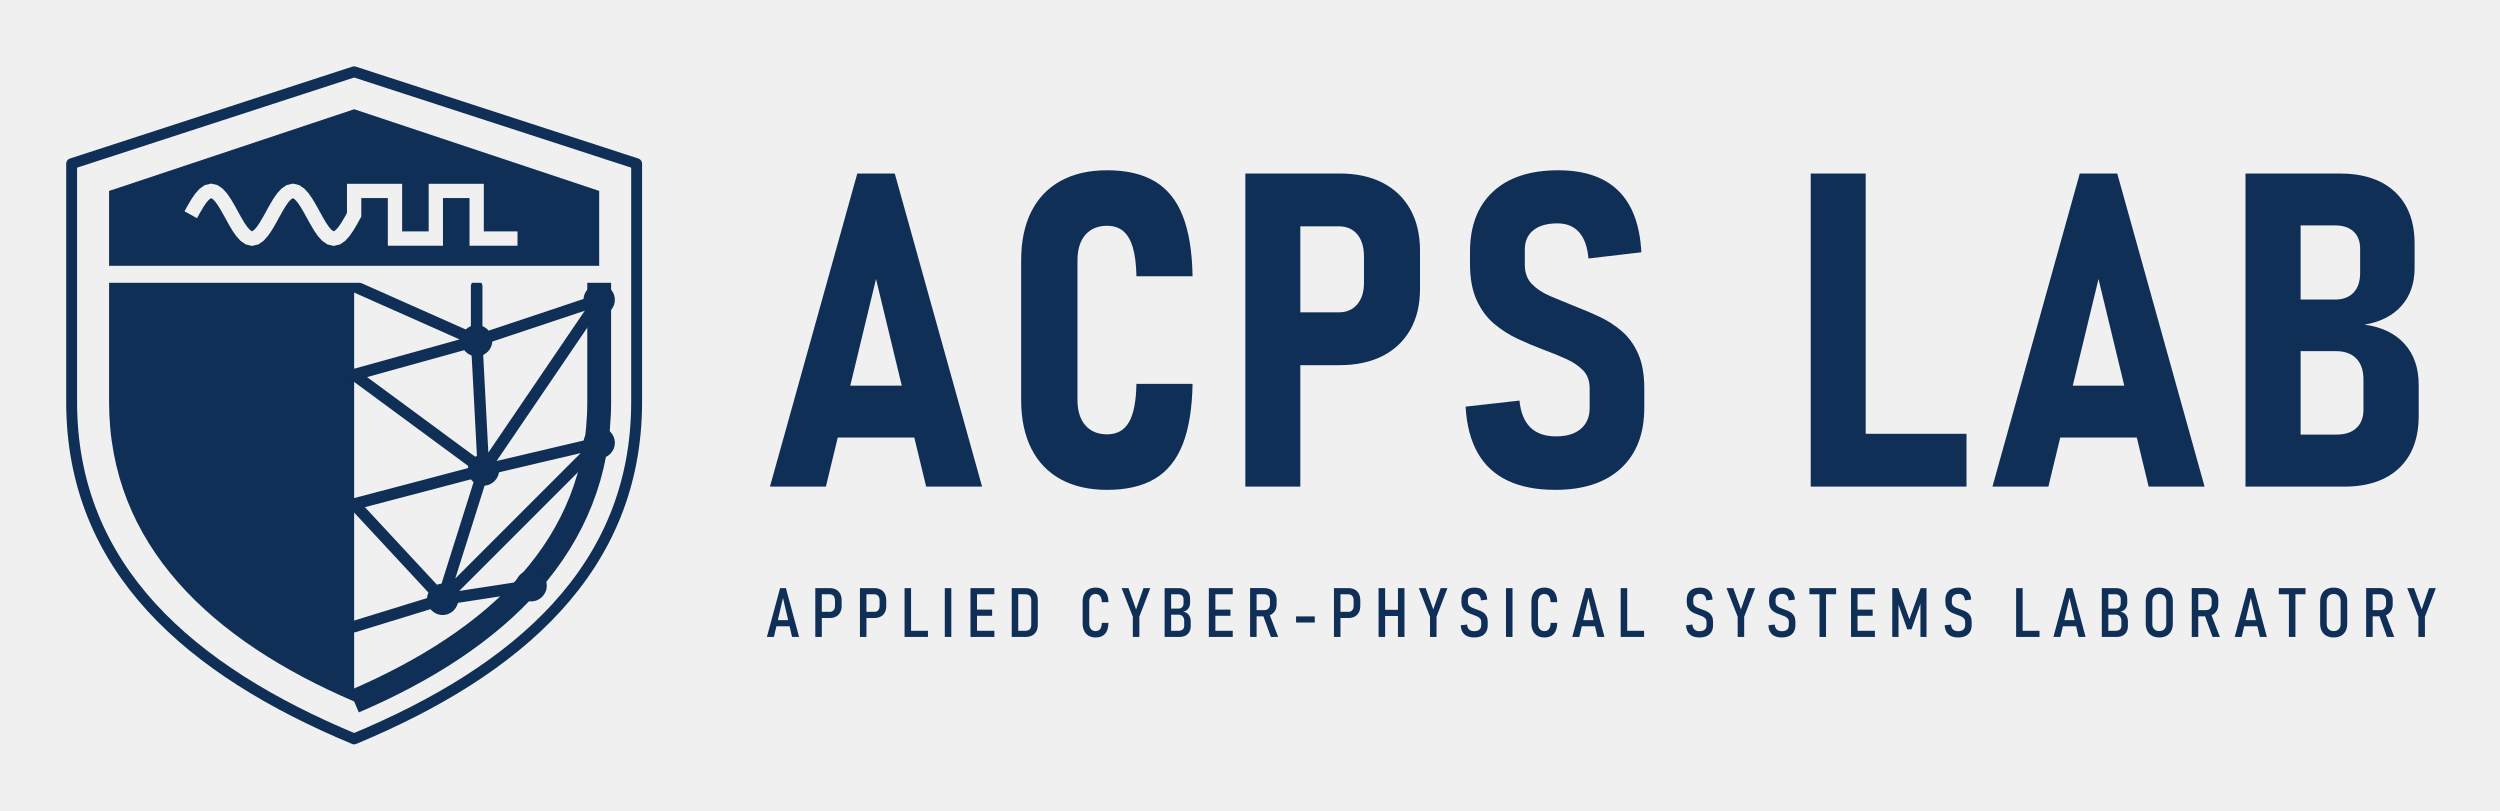
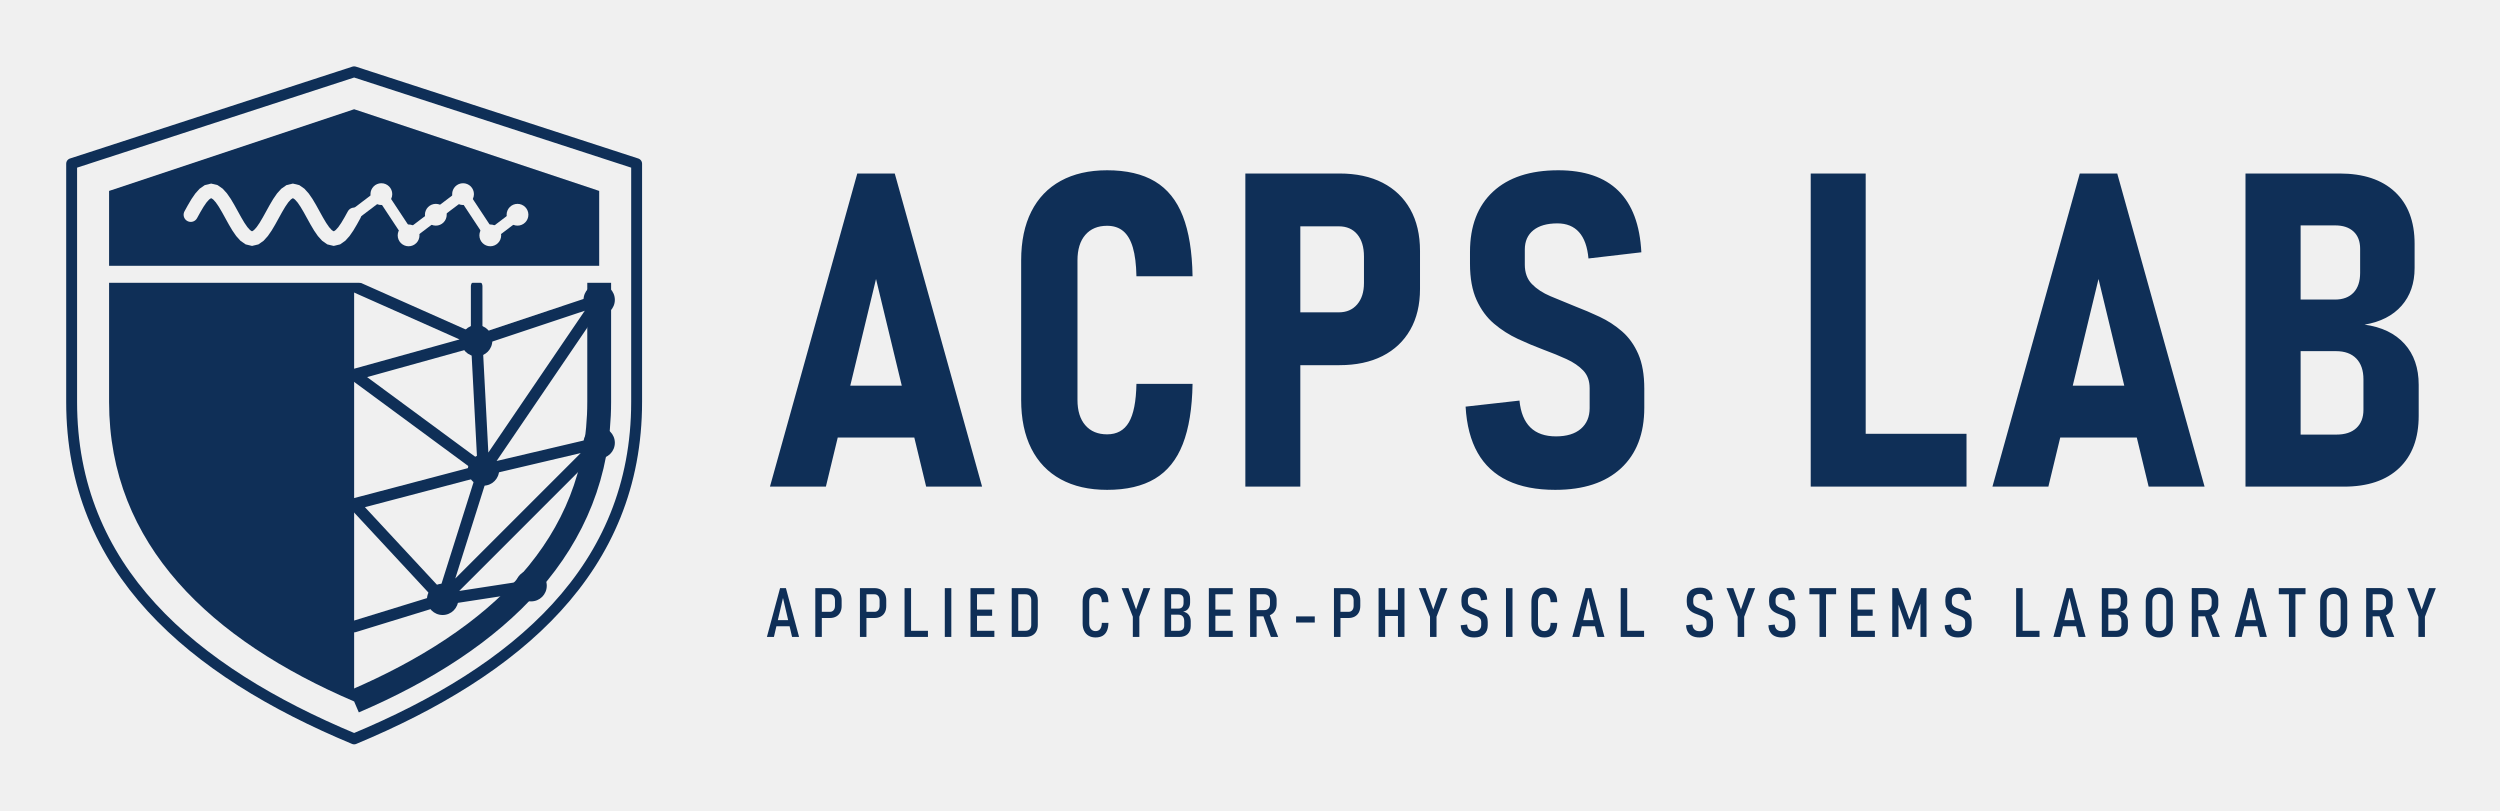
<svg xmlns="http://www.w3.org/2000/svg" viewBox="0 0 617 200" role="img" aria-labelledby="hl-t">
  <g transform="translate(3.4 15.2) scale(0.84)">
    <defs>
      <clipPath id="hl-clip">
        <path d="M100 14 L172 38 V100 C172 142 142 170 100 188 C58 170 28 142 28 100 V38 Z" />
      </clipPath>
      <mask id="hl-ko" maskUnits="userSpaceOnUse" x="0" y="0" width="200" height="200">
        <rect width="200" height="200" fill="#fff" />
-         <path d="M52.0 45.00 L53.0 43.19 L54.0 41.50 L55.0 40.05 L56.0 38.94 L57.0 38.24 L58.0 38.00 L59.0 38.24 L60.0 38.94 L61.0 40.05 L62.0 41.50 L63.0 43.19 L64.0 45.00 L65.0 46.81 L66.0 48.50 L67.0 49.95 L68.0 51.06 L69.0 51.76 L70.0 52.00 L71.0 51.76 L72.0 51.06 L73.0 49.95 L74.0 48.50 L75.0 46.81 L76.0 45.00 L77.0 43.19 L78.0 41.50 L79.0 40.05 L80.0 38.94 L81.0 38.24 L82.0 38.00 L83.0 38.24 L84.0 38.94 L85.0 40.05 L86.0 41.50 L87.0 43.19 L88.0 45.00 L89.0 46.81 L90.0 48.50 L91.0 49.95 L92.0 51.06 L93.0 51.76 L94.0 52.00 L95.0 51.76 L96.0 51.06 L97.0 49.95 L98.0 48.50 L99.0 46.81 L100.0 45.00 L100.0 38 L112.0 38 L112.0 52 L124.0 52 L124.0 38 L136.0 38 L136.0 52 L148.0 52" fill="none" stroke="#000" stroke-width="4.2" stroke-linejoin="miter" stroke-linecap="butt" />
+         <path d="M52.0 45.00 L53.0 43.19 L54.0 41.50 L55.0 40.05 L56.0 38.94 L57.0 38.24 L58.0 38.00 L59.0 38.24 L60.0 38.94 L61.0 40.05 L62.0 41.50 L63.0 43.19 L64.0 45.00 L65.0 46.81 L66.0 48.50 L67.0 49.95 L68.0 51.06 L69.0 51.76 L70.0 52.00 L71.0 51.76 L72.0 51.06 L73.0 49.95 L74.0 48.50 L75.0 46.81 L76.0 45.00 L77.0 43.19 L78.0 41.50 L79.0 40.05 L80.0 38.94 L81.0 38.24 L82.0 38.00 L83.0 38.24 L84.0 38.94 L85.0 40.05 L86.0 41.50 L87.0 43.19 L88.0 45.00 L89.0 46.81 L90.0 48.50 L91.0 49.95 L92.0 51.06 L93.0 51.76 L94.0 52.00 L95.0 51.76 L96.0 51.06 L97.0 49.95 L98.0 48.50 L99.0 46.81 L100.0 45.00" fill="none" stroke="#000" stroke-width="4.2" stroke-linecap="round" />
+         <path d="M100 45.00 L108 38.94 L116 51.06 L124 45.00 L132 38.94 L140 51.06 L148 45.00" fill="none" stroke="#000" stroke-width="3.2" />
+         <circle cx="108" cy="38.94" r="3.2" fill="#000" />
+         <circle cx="116" cy="51.06" r="3.2" fill="#000" />
+         <circle cx="124" cy="45.00" r="3.2" fill="#000" />
+         <circle cx="132" cy="38.94" r="3.2" fill="#000" />
+         <circle cx="140" cy="51.06" r="3.2" fill="#000" />
+         <circle cx="148" cy="45.00" r="3.2" fill="#000" />
        <rect x="0" y="60" width="200" height="5" fill="#000" />
      </mask>
    </defs>
    <path d="M100 3 L183 30 V100 C183 149 148 179 100 199 C52 179 17 149 17 100 V30 Z" fill="none" stroke="#0f2f57" stroke-width="3.2" stroke-linejoin="round" />
    <g mask="url(#hl-ko)">
      <g clip-path="url(#hl-clip)">
        <rect x="0" y="0" width="200" height="62" fill="#0f2f57" />
        <rect x="0" y="62" width="100" height="140" fill="#0f2f57" />
      </g>
      <path d="M172 62 V100 C172 142 142 170 100 188" fill="none" stroke="#0f2f57" stroke-width="7" stroke-linejoin="round" />
      <path d="M136 82 L172 70 M136 82 L100 92 M136 82 L138 120 M100 92 L138 120 M172 70 L138 120 M138 120 L172 112 M138 120 L100 130 M138 120 L126 158 M100 130 L126 158 M172 112 L126 158 M126 158 L100 166 M126 158 L152 154 M100 66 L136 82 M136 66 L136 82" fill="none" stroke="#0f2f57" stroke-width="3.4" stroke-linecap="round" />
      <g fill="#0f2f57">
        <circle cx="172" cy="70" r="4.6" />
        <circle cx="172" cy="112" r="4.6" />
        <circle cx="152" cy="154" r="4.6" />
        <circle cx="136" cy="82" r="4.6" />
        <circle cx="138" cy="120" r="4.6" />
        <circle cx="126" cy="158" r="4.6" />
      </g>
    </g>
  </g>
  <path transform="translate(189.0 120.1) scale(1.0885)" d="M0.941 0.0 20.742 -70.996H29.239L49.04 0.0H36.358L24.991 -47.08L13.623 0.0ZM12.889 -11.131V-22.897H37.27V-11.131Z M77.385 0.732Q71.252 0.732 66.877 -1.665Q62.502 -4.063 60.2 -8.633Q57.897 -13.203 57.897 -19.668V-51.279Q57.897 -57.793 60.2 -62.361Q62.502 -66.929 66.877 -69.329Q71.252 -71.729 77.385 -71.729Q83.991 -71.729 88.23 -69.199Q92.468 -66.67 94.548 -61.355Q96.628 -56.04 96.76 -47.7H84.035Q83.957 -51.704 83.222 -54.214Q82.488 -56.724 81.047 -57.932Q79.607 -59.141 77.385 -59.141Q74.231 -59.141 72.448 -57.082Q70.666 -55.024 70.666 -51.279V-19.668Q70.666 -15.967 72.448 -13.911Q74.231 -11.855 77.385 -11.855Q80.725 -11.855 82.324 -14.585Q83.923 -17.314 84.035 -23.296H96.76Q96.623 -14.961 94.543 -9.644Q92.463 -4.326 88.227 -1.797Q83.991 0.732 77.385 0.732Z M114.516 -27.539V-39.516H129.909Q132.538 -39.516 134.081 -41.309Q135.624 -43.102 135.624 -46.16V-52.172Q135.624 -55.381 134.108 -57.2Q132.592 -59.019 129.909 -59.019H114.516V-70.996H130.059Q135.77 -70.996 139.847 -68.901Q143.924 -66.807 146.127 -62.873Q148.331 -58.939 148.331 -53.437V-44.824Q148.331 -39.442 146.119 -35.561Q143.907 -31.68 139.818 -29.609Q135.729 -27.539 130.059 -27.539ZM108.729 0.0V-70.996H121.193V0.0Z M178.987 0.732Q172.591 0.732 168.178 -1.379Q163.766 -3.49 161.394 -7.677Q159.023 -11.865 158.668 -18.138L170.882 -19.509Q171.279 -15.466 173.351 -13.429Q175.423 -11.393 179.169 -11.393Q182.802 -11.393 184.798 -13.107Q186.793 -14.821 186.793 -17.819V-22.311Q186.793 -24.798 185.343 -26.322Q183.893 -27.845 181.536 -28.921Q179.179 -29.997 176.403 -31.022Q173.492 -32.106 170.532 -33.485Q167.571 -34.863 165.112 -36.947Q162.652 -39.03 161.158 -42.318Q159.664 -45.605 159.664 -50.531V-53.216Q159.664 -62.034 164.887 -66.881Q170.11 -71.729 179.671 -71.729Q188.574 -71.729 193.305 -67.082Q198.037 -62.435 198.518 -53.132L186.526 -51.732Q186.168 -55.713 184.384 -57.7Q182.6 -59.687 179.488 -59.687Q175.96 -59.687 174.026 -58.127Q172.093 -56.566 172.093 -53.756V-50.342Q172.093 -47.591 173.699 -45.934Q175.305 -44.277 177.919 -43.171Q180.533 -42.064 183.515 -40.866Q186.298 -39.798 189.064 -38.499Q191.829 -37.201 194.132 -35.203Q196.435 -33.206 197.809 -30.086Q199.183 -26.966 199.183 -22.217V-17.9Q199.183 -9.05 193.898 -4.159Q188.613 0.732 178.987 0.732Z  M236.918 0.0V-70.996H249.383V0.0ZM242.172 0.0V-11.977H272.243V0.0Z M278.121 0.0 297.922 -70.996H306.418L326.219 0.0H313.538L302.17 -47.08L290.803 0.0ZM290.068 -11.131V-22.897H314.45V-11.131Z M342.129 0.0V-11.801H356.137Q359.04 -11.801 360.64 -13.284Q362.241 -14.768 362.241 -17.436V-24.332Q362.241 -27.365 360.623 -29.042Q359.004 -30.719 355.997 -30.719H342.129V-42.414H355.786Q358.495 -42.414 359.992 -43.986Q361.489 -45.559 361.489 -48.453V-53.937Q361.489 -56.455 359.992 -57.843Q358.495 -59.23 355.821 -59.23H342.129V-70.996H356.823Q364.924 -70.996 369.382 -66.828Q373.84 -62.66 373.84 -55.062V-49.578Q373.84 -44.361 370.871 -41.001Q367.901 -37.641 362.491 -36.729Q368.34 -35.928 371.554 -32.37Q374.768 -28.812 374.768 -23.068V-16.067Q374.768 -8.42 370.338 -4.21Q365.909 0.0 357.829 0.0ZM335.496 0.0V-70.996H347.996V0.0Z" fill="#0f2f57" />
  <path transform="translate(189.0 157.2) scale(1.1317)" d="M0.24 0.0 3.111 -10.649H4.386L7.257 0.0H5.73L3.749 -8.502L1.767 0.0ZM1.881 -2.326V-3.668H5.722V-2.326Z M11.566 -4.131V-5.478H13.969Q14.486 -5.478 14.786 -5.83Q15.087 -6.183 15.087 -6.787V-7.963Q15.087 -8.587 14.786 -8.945Q14.486 -9.302 13.969 -9.302H11.566V-10.649H13.934Q14.748 -10.649 15.331 -10.33Q15.914 -10.01 16.227 -9.412Q16.539 -8.815 16.539 -7.979V-6.761Q16.539 -5.943 16.224 -5.353Q15.909 -4.763 15.326 -4.447Q14.743 -4.131 13.934 -4.131ZM10.797 0.0V-10.649H12.217V0.0Z M21.297 -4.131V-5.478H23.701Q24.217 -5.478 24.518 -5.83Q24.819 -6.183 24.819 -6.787V-7.963Q24.819 -8.587 24.518 -8.945Q24.217 -9.302 23.701 -9.302H21.297V-10.649H23.665Q24.479 -10.649 25.063 -10.33Q25.646 -10.01 25.958 -9.412Q26.27 -8.815 26.27 -7.979V-6.761Q26.27 -5.943 25.955 -5.353Q25.641 -4.763 25.057 -4.447Q24.474 -4.131 23.665 -4.131ZM20.528 0.0V-10.649H21.948V0.0Z M30.26 0.0V-10.649H31.68V0.0ZM31.007 0.0V-1.347H35.36V0.0Z M40.456 -10.649V0.0H39.036V-10.649Z M44.64 0.0V-10.649H46.06V0.0ZM45.365 0.0V-1.347H49.846V0.0ZM45.365 -4.615V-5.962H49.357V-4.615ZM45.365 -9.302V-10.649H49.846V-9.302Z M54.553 0.0V-1.347H56.625Q57.229 -1.347 57.558 -1.683Q57.887 -2.018 57.887 -2.629V-8.021Q57.887 -8.631 57.558 -8.967Q57.229 -9.302 56.625 -9.302H54.553V-10.649H56.581Q57.892 -10.649 58.605 -9.953Q59.318 -9.256 59.318 -7.978V-2.672Q59.318 -1.824 58.995 -1.225Q58.672 -0.627 58.058 -0.313Q57.444 0.0 56.573 0.0ZM53.631 0.0V-10.649H55.052V0.0Z  M71.915 0.11Q71.039 0.11 70.405 -0.259Q69.772 -0.628 69.432 -1.318Q69.093 -2.007 69.093 -2.963V-7.679Q69.093 -8.643 69.432 -9.332Q69.772 -10.021 70.405 -10.39Q71.039 -10.759 71.915 -10.759Q72.825 -10.759 73.442 -10.403Q74.059 -10.047 74.381 -9.34Q74.703 -8.633 74.721 -7.582H73.283Q73.269 -8.174 73.108 -8.572Q72.947 -8.969 72.649 -9.172Q72.351 -9.374 71.915 -9.374Q71.277 -9.374 70.904 -8.923Q70.531 -8.471 70.531 -7.679V-2.963Q70.531 -2.171 70.904 -1.723Q71.277 -1.275 71.915 -1.275Q72.565 -1.275 72.913 -1.724Q73.262 -2.174 73.283 -3.067H74.721Q74.703 -2.016 74.381 -1.309Q74.058 -0.602 73.442 -0.246Q72.825 0.11 71.915 0.11Z M83.846 -10.649 81.461 -4.418V0.0H80.04V-4.418L77.602 -10.649H79.086L80.75 -6.003L82.362 -10.649Z M87.855 0.0V-1.337H89.924Q90.599 -1.337 90.922 -1.635Q91.245 -1.934 91.245 -2.447V-3.455Q91.245 -4.114 90.919 -4.486Q90.592 -4.859 89.974 -4.859H87.855V-6.185H89.974Q90.522 -6.185 90.814 -6.511Q91.106 -6.837 91.106 -7.444V-8.224Q91.106 -8.754 90.8 -9.033Q90.495 -9.313 89.927 -9.313H87.855V-10.649H89.987Q91.229 -10.649 91.88 -10.029Q92.53 -9.409 92.53 -8.307V-7.495Q92.53 -6.728 92.143 -6.192Q91.756 -5.655 91.011 -5.509Q91.799 -5.384 92.234 -4.817Q92.669 -4.25 92.669 -3.402V-2.384Q92.669 -1.27 92.009 -0.635Q91.349 0.0 90.164 0.0ZM86.977 0.0V-10.649H88.395V0.0Z M96.62 0.0V-10.649H98.041V0.0ZM97.345 0.0V-1.347H101.826V0.0ZM97.345 -4.615V-5.962H101.337V-4.615ZM97.345 -9.302V-10.649H101.826V-9.302Z M106.264 -4.504V-5.851H108.694Q109.283 -5.851 109.618 -6.203Q109.953 -6.554 109.953 -7.164V-7.944Q109.953 -8.581 109.618 -8.945Q109.283 -9.31 108.694 -9.31H106.264V-10.657H108.588Q109.466 -10.657 110.096 -10.346Q110.726 -10.035 111.063 -9.452Q111.4 -8.869 111.4 -8.055V-7.159Q111.4 -6.331 111.062 -5.736Q110.724 -5.142 110.095 -4.823Q109.466 -4.504 108.588 -4.504ZM105.612 0.0V-10.657H107.032V0.0ZM110.148 0.0 108.394 -4.834 109.755 -5.171 111.741 0.0Z M115.641 -4.489H119.719V-3.142H115.641Z M124.672 -4.131V-5.478H127.076Q127.592 -5.478 127.893 -5.83Q128.194 -6.183 128.194 -6.787V-7.963Q128.194 -8.587 127.893 -8.945Q127.592 -9.302 127.076 -9.302H124.672V-10.649H127.041Q127.855 -10.649 128.438 -10.33Q129.021 -10.01 129.333 -9.412Q129.645 -8.815 129.645 -7.979V-6.761Q129.645 -5.943 129.331 -5.353Q129.016 -4.763 128.433 -4.447Q127.849 -4.131 127.041 -4.131ZM123.903 0.0V-10.649H125.324V0.0Z M137.86 0.0V-10.649H139.28V0.0ZM133.635 0.0V-10.649H135.06V0.0ZM134.565 -4.571V-5.918H138.572V-4.571Z M148.656 -10.649 146.271 -4.418V0.0H144.851V-4.418L142.413 -10.649H143.896L145.561 -6.003L147.173 -10.649Z M154.5 0.11Q153.577 0.11 152.935 -0.187Q152.292 -0.483 151.945 -1.076Q151.597 -1.669 151.55 -2.547L152.938 -2.706Q152.989 -1.985 153.383 -1.621Q153.778 -1.257 154.5 -1.257Q155.231 -1.257 155.624 -1.599Q156.016 -1.942 156.016 -2.581V-3.255Q156.016 -3.735 155.773 -4.018Q155.53 -4.3 155.135 -4.482Q154.74 -4.664 154.276 -4.821Q153.828 -4.973 153.37 -5.166Q152.912 -5.36 152.535 -5.66Q152.157 -5.959 151.928 -6.442Q151.699 -6.924 151.699 -7.666V-8.108Q151.699 -9.382 152.455 -10.071Q153.211 -10.759 154.608 -10.759Q155.882 -10.759 156.568 -10.103Q157.253 -9.446 157.328 -8.143L155.96 -7.98Q155.912 -8.688 155.57 -9.041Q155.228 -9.393 154.608 -9.393Q153.894 -9.393 153.504 -9.06Q153.114 -8.728 153.114 -8.112V-7.63Q153.114 -7.124 153.379 -6.832Q153.644 -6.54 154.073 -6.362Q154.503 -6.185 154.99 -6.013Q155.424 -5.866 155.855 -5.684Q156.285 -5.502 156.644 -5.213Q157.002 -4.923 157.219 -4.458Q157.437 -3.994 157.437 -3.265V-2.557Q157.437 -1.279 156.671 -0.585Q155.904 0.11 154.5 0.11Z M162.84 -10.649V0.0H161.42V-10.649Z M169.785 0.11Q168.909 0.11 168.275 -0.259Q167.641 -0.628 167.302 -1.318Q166.962 -2.007 166.962 -2.963V-7.679Q166.962 -8.643 167.302 -9.332Q167.641 -10.021 168.275 -10.39Q168.909 -10.759 169.785 -10.759Q170.695 -10.759 171.312 -10.403Q171.929 -10.047 172.251 -9.34Q172.573 -8.633 172.591 -7.582H171.153Q171.139 -8.174 170.977 -8.572Q170.816 -8.969 170.519 -9.172Q170.221 -9.374 169.785 -9.374Q169.146 -9.374 168.774 -8.923Q168.401 -8.471 168.401 -7.679V-2.963Q168.401 -2.171 168.774 -1.723Q169.146 -1.275 169.785 -1.275Q170.435 -1.275 170.783 -1.724Q171.131 -2.174 171.153 -3.067H172.591Q172.573 -2.016 172.25 -1.309Q171.928 -0.602 171.311 -0.246Q170.695 0.11 169.785 0.11Z M175.879 0.0 178.751 -10.649H180.025L182.896 0.0H181.369L179.388 -8.502L177.406 0.0ZM177.52 -2.326V-3.668H181.362V-2.326Z M186.436 0.0V-10.649H187.856V0.0ZM187.183 0.0V-1.347H191.536V0.0Z  M203.638 0.11Q202.716 0.11 202.073 -0.187Q201.43 -0.483 201.083 -1.076Q200.736 -1.669 200.688 -2.547L202.076 -2.706Q202.128 -1.985 202.522 -1.621Q202.916 -1.257 203.638 -1.257Q204.37 -1.257 204.762 -1.599Q205.155 -1.942 205.155 -2.581V-3.255Q205.155 -3.735 204.911 -4.018Q204.668 -4.3 204.274 -4.482Q203.879 -4.664 203.415 -4.821Q202.967 -4.973 202.509 -5.166Q202.051 -5.36 201.673 -5.66Q201.296 -5.959 201.067 -6.442Q200.838 -6.924 200.838 -7.666V-8.108Q200.838 -9.382 201.594 -10.071Q202.35 -10.759 203.747 -10.759Q205.021 -10.759 205.706 -10.103Q206.392 -9.446 206.467 -8.143L205.099 -7.98Q205.051 -8.688 204.709 -9.041Q204.367 -9.393 203.747 -9.393Q203.033 -9.393 202.643 -9.06Q202.253 -8.728 202.253 -8.112V-7.63Q202.253 -7.124 202.518 -6.832Q202.783 -6.54 203.212 -6.362Q203.641 -6.185 204.129 -6.013Q204.563 -5.866 204.993 -5.684Q205.424 -5.502 205.782 -5.213Q206.14 -4.923 206.358 -4.458Q206.576 -3.994 206.576 -3.265V-2.557Q206.576 -1.279 205.809 -0.585Q205.043 0.11 203.638 0.11Z M215.749 -10.649 213.364 -4.418V0.0H211.944V-4.418L209.506 -10.649H210.989L212.654 -6.003L214.266 -10.649Z M221.593 0.11Q220.67 0.11 220.028 -0.187Q219.385 -0.483 219.038 -1.076Q218.69 -1.669 218.643 -2.547L220.031 -2.706Q220.082 -1.985 220.476 -1.621Q220.871 -1.257 221.593 -1.257Q222.324 -1.257 222.717 -1.599Q223.109 -1.942 223.109 -2.581V-3.255Q223.109 -3.735 222.866 -4.018Q222.623 -4.3 222.228 -4.482Q221.834 -4.664 221.369 -4.821Q220.921 -4.973 220.463 -5.166Q220.005 -5.36 219.628 -5.66Q219.25 -5.959 219.021 -6.442Q218.792 -6.924 218.792 -7.666V-8.108Q218.792 -9.382 219.548 -10.071Q220.304 -10.759 221.701 -10.759Q222.975 -10.759 223.661 -10.103Q224.346 -9.446 224.421 -8.143L223.053 -7.98Q223.005 -8.688 222.663 -9.041Q222.321 -9.393 221.701 -9.393Q220.987 -9.393 220.597 -9.06Q220.208 -8.728 220.208 -8.112V-7.63Q220.208 -7.124 220.472 -6.832Q220.737 -6.54 221.167 -6.362Q221.596 -6.185 222.084 -6.013Q222.517 -5.866 222.948 -5.684Q223.378 -5.502 223.737 -5.213Q224.095 -4.923 224.313 -4.458Q224.53 -3.994 224.53 -3.265V-2.557Q224.53 -1.279 223.764 -0.585Q222.997 0.11 221.593 0.11Z M229.789 0.0V-9.778H231.21V0.0ZM227.586 -9.302V-10.649H233.413V-9.302Z M236.666 0.0V-10.649H238.086V0.0ZM237.391 0.0V-1.347H241.872V0.0ZM237.391 -4.615V-5.962H241.383V-4.615ZM237.391 -9.302V-10.649H241.872V-9.302Z M249.393 -3.866 251.856 -10.649H253.128V0.0H251.803V-8.039L251.913 -7.571L249.86 -1.669H248.926L246.878 -7.424L247.02 -8.039V0.0H245.658V-10.649H246.967Z M260.036 0.11Q259.113 0.11 258.47 -0.187Q257.828 -0.483 257.48 -1.076Q257.133 -1.669 257.085 -2.547L258.474 -2.706Q258.525 -1.985 258.919 -1.621Q259.313 -1.257 260.036 -1.257Q260.767 -1.257 261.159 -1.599Q261.552 -1.942 261.552 -2.581V-3.255Q261.552 -3.735 261.309 -4.018Q261.065 -4.3 260.671 -4.482Q260.276 -4.664 259.812 -4.821Q259.364 -4.973 258.906 -5.166Q258.448 -5.36 258.07 -5.66Q257.693 -5.959 257.464 -6.442Q257.235 -6.924 257.235 -7.666V-8.108Q257.235 -9.382 257.991 -10.071Q258.747 -10.759 260.144 -10.759Q261.418 -10.759 262.103 -10.103Q262.789 -9.446 262.864 -8.143L261.496 -7.98Q261.448 -8.688 261.106 -9.041Q260.764 -9.393 260.144 -9.393Q259.43 -9.393 259.04 -9.06Q258.65 -8.728 258.65 -8.112V-7.63Q258.65 -7.124 258.915 -6.832Q259.18 -6.54 259.609 -6.362Q260.038 -6.185 260.526 -6.013Q260.96 -5.866 261.391 -5.684Q261.821 -5.502 262.179 -5.213Q262.538 -4.923 262.755 -4.458Q262.973 -3.994 262.973 -3.265V-2.557Q262.973 -1.279 262.206 -0.585Q261.44 0.11 260.036 0.11Z  M272.67 0.0V-10.649H274.09V0.0ZM273.417 0.0V-1.347H277.77V0.0Z M280.8 0.0 283.671 -10.649H284.946L287.817 0.0H286.29L284.308 -8.502L282.327 0.0ZM282.44 -2.326V-3.668H286.282V-2.326Z M292.235 0.0V-1.337H294.304Q294.979 -1.337 295.302 -1.635Q295.625 -1.934 295.625 -2.447V-3.455Q295.625 -4.114 295.298 -4.486Q294.972 -4.859 294.353 -4.859H292.235V-6.185H294.353Q294.902 -6.185 295.193 -6.511Q295.485 -6.837 295.485 -7.444V-8.224Q295.485 -8.754 295.18 -9.033Q294.875 -9.313 294.307 -9.313H292.235V-10.649H294.367Q295.609 -10.649 296.259 -10.029Q296.91 -9.409 296.91 -8.307V-7.495Q296.91 -6.728 296.523 -6.192Q296.136 -5.655 295.391 -5.509Q296.179 -5.384 296.614 -4.817Q297.049 -4.25 297.049 -3.402V-2.384Q297.049 -1.27 296.389 -0.635Q295.728 0.0 294.544 0.0ZM291.356 0.0V-10.649H292.775V0.0Z M303.89 0.11Q302.973 0.11 302.31 -0.253Q301.647 -0.616 301.293 -1.294Q300.938 -1.972 300.938 -2.914V-7.735Q300.938 -8.684 301.293 -9.361Q301.647 -10.038 302.31 -10.399Q302.973 -10.759 303.89 -10.759Q304.812 -10.759 305.473 -10.399Q306.133 -10.038 306.487 -9.361Q306.842 -8.684 306.842 -7.735V-2.914Q306.842 -1.972 306.487 -1.294Q306.133 -0.616 305.473 -0.253Q304.812 0.11 303.89 0.11ZM303.89 -1.278Q304.598 -1.278 305.005 -1.705Q305.411 -2.132 305.411 -2.868V-7.781Q305.411 -8.524 305.005 -8.948Q304.598 -9.371 303.89 -9.371Q303.179 -9.371 302.774 -8.948Q302.369 -8.524 302.369 -7.781V-2.868Q302.369 -2.132 302.774 -1.705Q303.179 -1.278 303.89 -1.278Z M311.625 -4.504V-5.851H314.056Q314.644 -5.851 314.979 -6.203Q315.314 -6.554 315.314 -7.164V-7.944Q315.314 -8.581 314.979 -8.945Q314.644 -9.31 314.056 -9.31H311.625V-10.657H313.949Q314.827 -10.657 315.457 -10.346Q316.087 -10.035 316.424 -9.452Q316.761 -8.869 316.761 -8.055V-7.159Q316.761 -6.331 316.423 -5.736Q316.085 -5.142 315.456 -4.823Q314.827 -4.504 313.949 -4.504ZM310.973 0.0V-10.657H312.393V0.0ZM315.509 0.0 313.756 -4.834 315.116 -5.171 317.102 0.0Z M320.334 0.0 323.205 -10.649H324.48L327.351 0.0H325.824L323.842 -8.502L321.861 0.0ZM321.974 -2.326V-3.668H325.816V-2.326Z M332.156 0.0V-9.778H333.577V0.0ZM329.953 -9.302V-10.649H335.78V-9.302Z M341.923 0.11Q341.006 0.11 340.343 -0.253Q339.68 -0.616 339.325 -1.294Q338.971 -1.972 338.971 -2.914V-7.735Q338.971 -8.684 339.325 -9.361Q339.68 -10.038 340.343 -10.399Q341.006 -10.759 341.923 -10.759Q342.845 -10.759 343.505 -10.399Q344.166 -10.038 344.52 -9.361Q344.874 -8.684 344.874 -7.735V-2.914Q344.874 -1.972 344.52 -1.294Q344.166 -0.616 343.505 -0.253Q342.845 0.11 341.923 0.11ZM341.923 -1.278Q342.631 -1.278 343.037 -1.705Q343.444 -2.132 343.444 -2.868V-7.781Q343.444 -8.524 343.037 -8.948Q342.631 -9.371 341.923 -9.371Q341.211 -9.371 340.806 -8.948Q340.402 -8.524 340.402 -7.781V-2.868Q340.402 -2.132 340.806 -1.705Q341.211 -1.278 341.923 -1.278Z M349.658 -4.504V-5.851H352.088Q352.677 -5.851 353.012 -6.203Q353.346 -6.554 353.346 -7.164V-7.944Q353.346 -8.581 353.012 -8.945Q352.677 -9.31 352.088 -9.31H349.658V-10.657H351.982Q352.86 -10.657 353.489 -10.346Q354.119 -10.035 354.456 -9.452Q354.793 -8.869 354.793 -8.055V-7.159Q354.793 -6.331 354.455 -5.736Q354.117 -5.142 353.488 -4.823Q352.86 -4.504 351.982 -4.504ZM349.006 0.0V-10.657H350.426V0.0ZM353.542 0.0 351.788 -4.834 353.148 -5.171 355.135 0.0Z M364.203 -10.649 361.818 -4.418V0.0H360.397V-4.418L357.959 -10.649H359.443L361.107 -6.003L362.719 -10.649Z" fill="#0f2f57" />
</svg>
